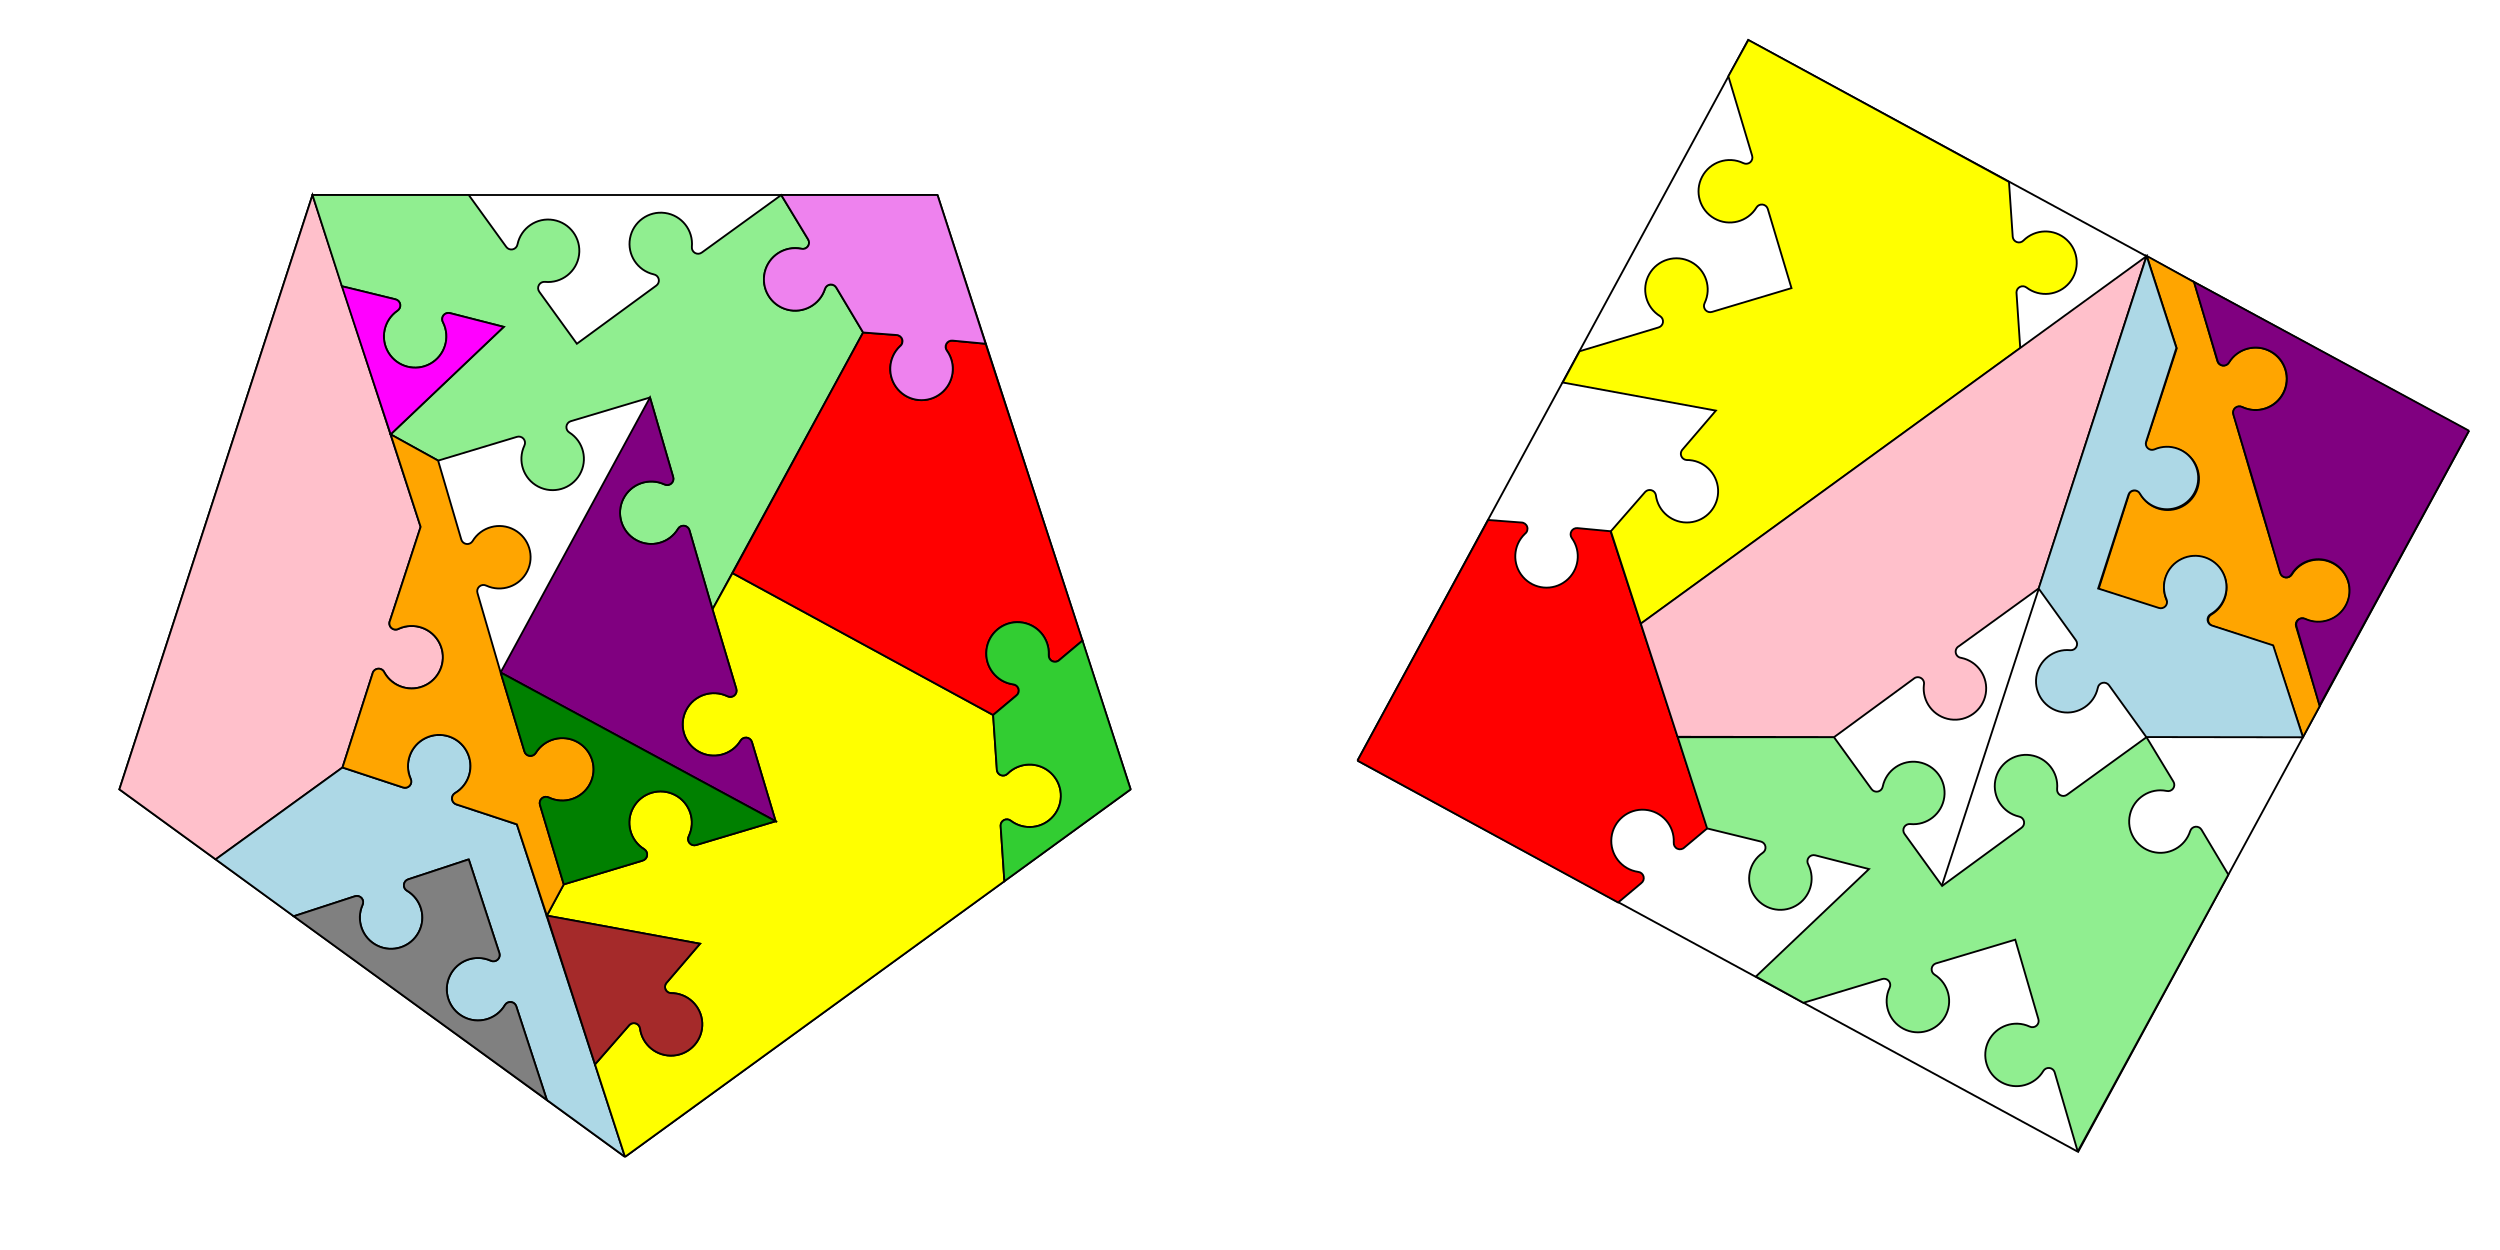
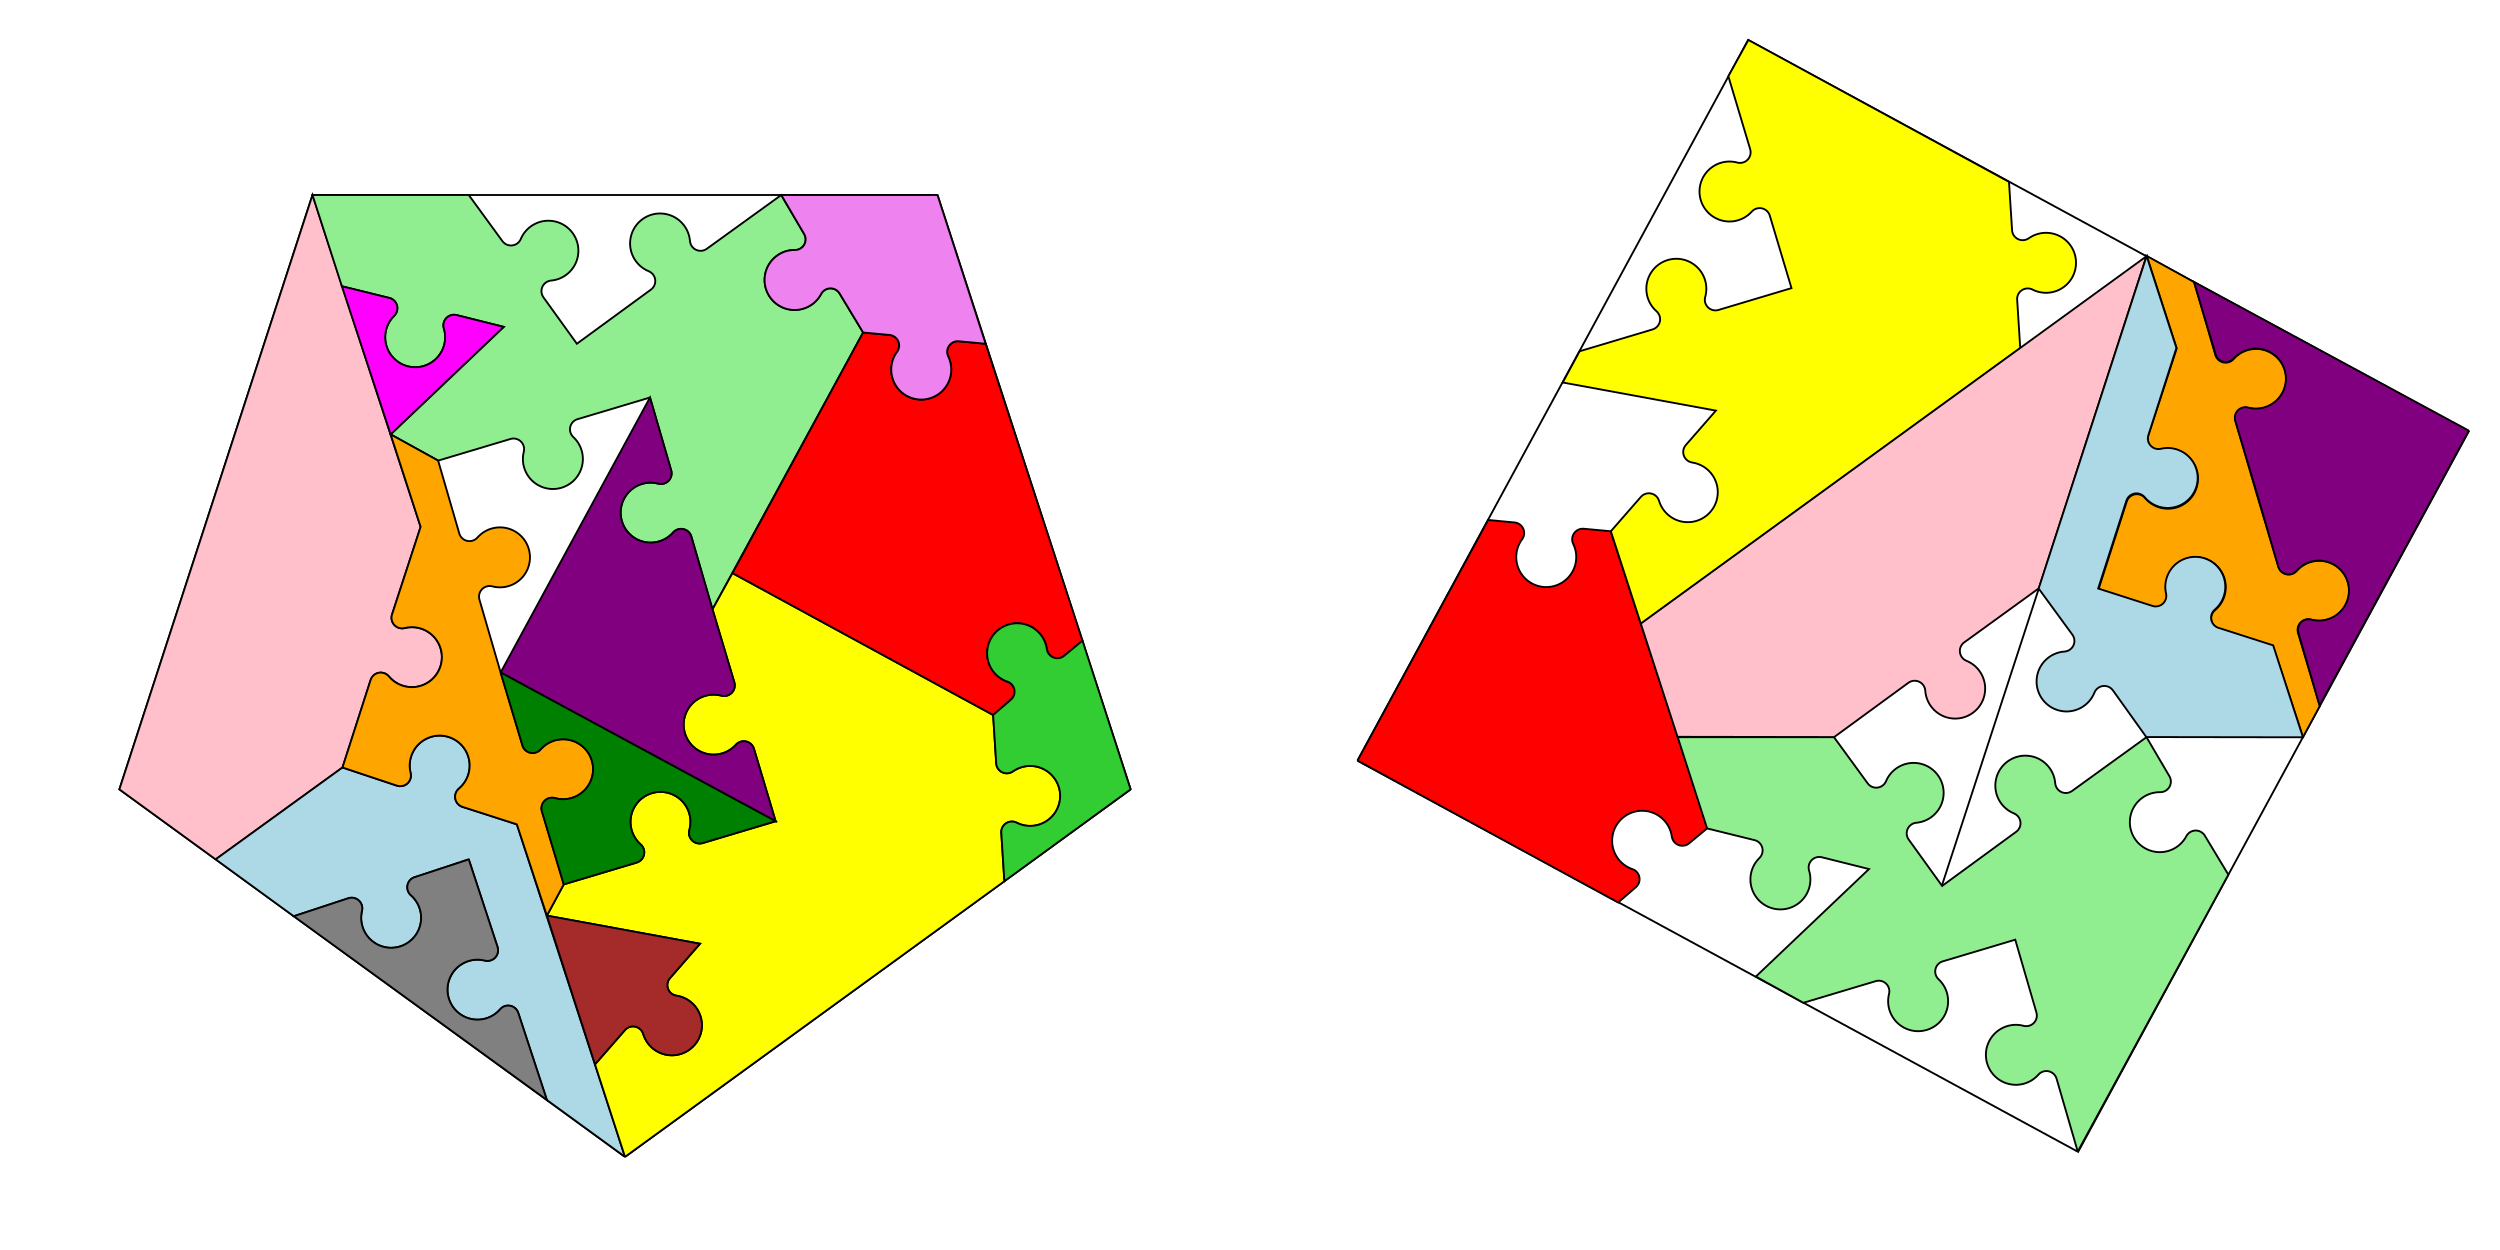
<svg xmlns="http://www.w3.org/2000/svg" version="1.1" width="800" height="400">
  <g transform="translate(400,200) scale(200)">
    <g transform="translate(0,0) scale(1)">
      <g transform="translate(0,0)">
        <g transform="translate(-1,0)">
          <g transform="rotate(0)">
            <g transform="scale(1,1)">
              <g transform="translate(0,0)">
                <g transform="rotate(0)">
                  <path d="M 0.0 0.851 L -0.809 0.263 L -0.5 -0.688 L 0.5 -0.688 L 0.809 0.263 L 0.0 0.851" fill="transparent" stroke="black" stroke-width="0.003" />
                </g>
              </g>
              <g transform="translate(0,0)">
                <g transform="rotate(0)">
-                   <path d="M -0.655 0.375 L -0.452 0.228 L -0.404 0.078 A 0.01 0.01 0 0 1 -0.385 0.076 A 0.05 0.05 0 1 0 -0.362 0.006 A 0.01 0.01 0 0 1 -0.376 -0.007 L -0.327 -0.157 L -0.5 -0.688 L -0.809 0.263 L -0.655 0.375" fill="pink" stroke="black" stroke-width="0.003" />
-                 </g>
-               </g>
-               <g transform="translate(0,0)">
-                 <g transform="rotate(0)">
-                   <path d="M 0.0 0.851 L -0.173 0.319 L -0.27 0.287 A 0.01 0.01 0 0 1 -0.272 0.269 A 0.05 0.05 0 1 0 -0.343 0.246 A 0.01 0.01 0 0 1 -0.355 0.26 L -0.452 0.228 L -0.655 0.375 L -0.53 0.466 L -0.432 0.434 A 0.01 0.01 0 0 1 -0.42 0.448 A 0.05 0.05 0 1 0 -0.349 0.425 A 0.01 0.01 0 0 1 -0.347 0.407 L -0.25 0.375 L -0.201 0.525 A 0.01 0.01 0 0 1 -0.215 0.537 A 0.05 0.05 0 1 0 -0.192 0.608 A 0.01 0.01 0 0 1 -0.174 0.61 L -0.125 0.76 L 0.0 0.851" fill="lightblue" stroke="black" stroke-width="0.003" />
-                 </g>
-               </g>
-               <g transform="translate(0,0)">
-                 <g transform="rotate(0)">
-                   <path d="M 0.14 -0.025 L 0.381 -0.468 L 0.338 -0.54 A 0.01 0.01 0 0 0 0.32 -0.538 A 0.05 0.05 0 1 1 0.282 -0.602 A 0.01 0.01 0 0 0 0.293 -0.617 L 0.25 -0.688 L 0.123 -0.596 A 0.01 0.01 0 0 1 0.107 -0.605 A 0.05 0.05 0 1 0 0.046 -0.561 A 0.01 0.01 0 0 1 0.05 -0.543 L -0.077 -0.45 L -0.137 -0.533 A 0.01 0.01 0 0 1 -0.128 -0.549 A 0.05 0.05 0 1 0 -0.172 -0.609 A 0.01 0.01 0 0 1 -0.19 -0.605 L -0.25 -0.688 L -0.5 -0.688 L -0.453 -0.542 L -0.367 -0.521 A 0.01 0.01 0 0 1 -0.364 -0.503 A 0.05 0.05 0 1 0 -0.291 -0.484 A 0.01 0.01 0 0 1 -0.28 -0.499 L -0.194 -0.477 L -0.375 -0.305 L -0.299 -0.263 L -0.173 -0.301 A 0.01 0.01 0 0 1 -0.161 -0.287 A 0.05 0.05 0 1 0 -0.089 -0.308 A 0.01 0.01 0 0 1 -0.087 -0.326 L 0.04 -0.364 L 0.077 -0.237 A 0.01 0.01 0 0 1 0.063 -0.225 A 0.05 0.05 0 1 0 0.085 -0.154 A 0.01 0.01 0 0 1 0.103 -0.152 L 0.14 -0.025" fill="lightgreen" stroke="black" stroke-width="0.003" />
-                 </g>
-               </g>
-               <g transform="translate(0,0)">
-                 <g transform="rotate(0)">
-                   <path d="M 0.0 0.851 L 0.607 0.41 L 0.601 0.321 A 0.01 0.01 0 0 1 0.617 0.313 A 0.05 0.05 0 1 0 0.612 0.238 A 0.01 0.01 0 0 1 0.595 0.232 L 0.589 0.144 L 0.172 -0.083 L 0.14 -0.025 L 0.178 0.102 A 0.01 0.01 0 0 1 0.164 0.114 A 0.05 0.05 0 1 0 0.185 0.185 A 0.01 0.01 0 0 1 0.203 0.187 L 0.241 0.314 L 0.114 0.352 A 0.01 0.01 0 0 1 0.102 0.338 A 0.05 0.05 0 1 0 0.031 0.359 A 0.01 0.01 0 0 1 0.028 0.377 L -0.098 0.415 L -0.125 0.465 L 0.12 0.51 L 0.066 0.573 A 0.01 0.01 0 0 0 0.073 0.589 A 0.05 0.05 0 1 1 0.024 0.645 A 0.01 0.01 0 0 0 0.007 0.64 L -0.048 0.703 L 0.0 0.851" fill="yellow" stroke="black" stroke-width="0.003" />
-                 </g>
-               </g>
-               <g transform="translate(0,0)">
-                 <g transform="rotate(0)">
-                   <path d="M -0.125 0.465 L -0.098 0.415 L -0.136 0.288 A 0.01 0.01 0 0 1 -0.122 0.276 A 0.05 0.05 0 1 0 -0.143 0.205 A 0.01 0.01 0 0 1 -0.161 0.202 L -0.199 0.076 L -0.236 -0.051 A 0.01 0.01 0 0 1 -0.222 -0.063 A 0.05 0.05 0 1 0 -0.244 -0.134 A 0.01 0.01 0 0 1 -0.262 -0.137 L -0.299 -0.263 L -0.375 -0.305 L -0.327 -0.157 L -0.376 -0.007 A 0.01 0.01 0 0 0 -0.362 0.006 A 0.05 0.05 0 1 1 -0.385 0.076 A 0.01 0.01 0 0 0 -0.404 0.078 L -0.452 0.228 L -0.355 0.26 A 0.01 0.01 0 0 0 -0.343 0.246 A 0.05 0.05 0 1 1 -0.272 0.269 A 0.01 0.01 0 0 0 -0.27 0.287 L -0.173 0.319 L -0.125 0.465" fill="orange" stroke="black" stroke-width="0.003" />
-                 </g>
-               </g>
-               <g transform="translate(0,0)">
-                 <g transform="rotate(0)">
-                   <path d="M 0.172 -0.083 L 0.589 0.144 L 0.626 0.113 A 0.01 0.01 0 0 0 0.621 0.095 A 0.05 0.05 0 1 1 0.678 0.048 A 0.01 0.01 0 0 0 0.695 0.056 L 0.732 0.025 L 0.577 -0.45 L 0.524 -0.455 A 0.01 0.01 0 0 0 0.515 -0.439 A 0.05 0.05 0 1 1 0.44 -0.446 A 0.01 0.01 0 0 0 0.434 -0.464 L 0.381 -0.468 L 0.172 -0.083" fill="red" stroke="black" stroke-width="0.003" />
-                 </g>
-               </g>
-               <g transform="translate(0,0)">
-                 <g transform="rotate(0)">
-                   <path d="M -0.199 0.076 L 0.241 0.314 L 0.203 0.187 A 0.01 0.01 0 0 0 0.185 0.185 A 0.05 0.05 0 1 1 0.164 0.114 A 0.01 0.01 0 0 0 0.178 0.102 L 0.14 -0.025 L 0.103 -0.152 A 0.01 0.01 0 0 0 0.085 -0.154 A 0.05 0.05 0 1 1 0.063 -0.225 A 0.01 0.01 0 0 0 0.077 -0.237 L 0.04 -0.364 L -0.199 0.076" fill="purple" stroke="black" stroke-width="0.003" />
-                 </g>
-               </g>
-               <g transform="translate(0,0)">
-                 <g transform="rotate(0)">
-                   <path d="M -0.25 0.375 L -0.201 0.525 A 0.01 0.01 0 0 1 -0.215 0.537 A 0.05 0.05 0 1 0 -0.192 0.608 A 0.01 0.01 0 0 1 -0.174 0.61 L -0.125 0.76 L -0.53 0.466 L -0.432 0.434 A 0.01 0.01 0 0 1 -0.42 0.448 A 0.05 0.05 0 1 0 -0.349 0.425 A 0.01 0.01 0 0 1 -0.347 0.407 L -0.25 0.375" fill="gray" stroke="black" stroke-width="0.003" />
-                 </g>
-               </g>
-               <g transform="translate(0,0)">
-                 <g transform="rotate(0)">
-                   <path d="M -0.125 0.465 L 0.12 0.51 L 0.066 0.573 A 0.01 0.01 0 0 0 0.073 0.589 A 0.05 0.05 0 1 1 0.024 0.645 A 0.01 0.01 0 0 0 0.007 0.64 L -0.048 0.703 L -0.125 0.465" fill="brown" stroke="black" stroke-width="0.003" />
-                 </g>
-               </g>
-               <g transform="translate(0,0)">
-                 <g transform="rotate(0)">
-                   <path d="M -0.199 0.076 L 0.241 0.314 L 0.114 0.352 A 0.01 0.01 0 0 1 0.102 0.338 A 0.05 0.05 0 1 0 0.031 0.359 A 0.01 0.01 0 0 1 0.028 0.377 L -0.098 0.415 L -0.136 0.288 A 0.01 0.01 0 0 1 -0.122 0.276 A 0.05 0.05 0 1 0 -0.143 0.205 A 0.01 0.01 0 0 1 -0.161 0.202 L -0.199 0.076" fill="green" stroke="black" stroke-width="0.003" />
-                 </g>
-               </g>
-               <g transform="translate(0,0)">
-                 <g transform="rotate(0)">
-                   <path d="M -0.375 -0.305 L -0.453 -0.542 L -0.367 -0.521 A 0.01 0.01 0 0 1 -0.364 -0.503 A 0.05 0.05 0 1 0 -0.291 -0.484 A 0.01 0.01 0 0 1 -0.28 -0.499 L -0.194 -0.477 L -0.375 -0.305" fill="fuchsia" stroke="black" stroke-width="0.003" />
-                 </g>
-               </g>
-               <g transform="translate(0,0)">
-                 <g transform="rotate(0)">
-                   <path d="M 0.809 0.263 L 0.607 0.41 L 0.601 0.321 A 0.01 0.01 0 0 1 0.617 0.313 A 0.05 0.05 0 1 0 0.612 0.238 A 0.01 0.01 0 0 1 0.595 0.232 L 0.589 0.144 L 0.626 0.113 A 0.01 0.01 0 0 0 0.621 0.095 A 0.05 0.05 0 1 1 0.678 0.048 A 0.01 0.01 0 0 0 0.695 0.056 L 0.732 0.025 L 0.809 0.263" fill="limegreen" stroke="black" stroke-width="0.003" />
-                 </g>
-               </g>
-               <g transform="translate(0,0)">
-                 <g transform="rotate(0)">
-                   <path d="M 0.5 -0.688 L 0.577 -0.45 L 0.524 -0.455 A 0.01 0.01 0 0 0 0.515 -0.439 A 0.05 0.05 0 1 1 0.44 -0.446 A 0.01 0.01 0 0 0 0.434 -0.464 L 0.381 -0.468 L 0.338 -0.54 A 0.01 0.01 0 0 0 0.32 -0.538 A 0.05 0.05 0 1 1 0.282 -0.602 A 0.01 0.01 0 0 0 0.293 -0.617 L 0.25 -0.688 L 0.5 -0.688" fill="violet" stroke="black" stroke-width="0.003" />
+                   <path d="M -0.655 0.375 L -0.452 0.228 L -0.407 0.088 A 0.017 0.017 0 0 1 -0.378 0.082 A 0.048 0.048 0 1 0 -0.353 0.005 A 0.017 0.017 0 0 1 -0.373 -0.016 L -0.327 -0.157 L -0.5 -0.688 L -0.809 0.263 L -0.655 0.375" fill="pink" stroke="black" stroke-width="0.003" />
+                 </g>
+               </g>
+               <g transform="translate(0,0)">
+                 <g transform="rotate(0)">
+                   <path d="M 0.0 0.851 L -0.173 0.319 L -0.26 0.291 A 0.017 0.017 0 0 1 -0.266 0.262 A 0.048 0.048 0 1 0 -0.343 0.237 A 0.017 0.017 0 0 1 -0.365 0.257 L -0.452 0.228 L -0.655 0.375 L -0.53 0.466 L -0.442 0.437 A 0.017 0.017 0 0 1 -0.421 0.458 A 0.048 0.048 0 1 0 -0.343 0.432 A 0.017 0.017 0 0 1 -0.338 0.404 L -0.25 0.375 L -0.204 0.515 A 0.017 0.017 0 0 1 -0.224 0.537 A 0.048 0.048 0 1 0 -0.199 0.614 A 0.017 0.017 0 0 1 -0.171 0.62 L -0.125 0.76 L 0.0 0.851" fill="lightblue" stroke="black" stroke-width="0.003" />
+                 </g>
+               </g>
+               <g transform="translate(0,0)">
+                 <g transform="rotate(0)">
+                   <path d="M 0.14 -0.025 L 0.381 -0.468 L 0.343 -0.531 A 0.017 0.017 0 0 0 0.314 -0.53 A 0.048 0.048 0 1 1 0.273 -0.6 A 0.017 0.017 0 0 0 0.287 -0.625 L 0.25 -0.688 L 0.131 -0.602 A 0.017 0.017 0 0 1 0.104 -0.614 A 0.048 0.048 0 1 0 0.038 -0.566 A 0.017 0.017 0 0 1 0.042 -0.537 L -0.077 -0.45 L -0.131 -0.525 A 0.017 0.017 0 0 1 -0.119 -0.551 A 0.048 0.048 0 1 0 -0.167 -0.617 A 0.017 0.017 0 0 1 -0.196 -0.614 L -0.25 -0.688 L -0.5 -0.688 L -0.453 -0.542 L -0.376 -0.523 A 0.017 0.017 0 0 1 -0.369 -0.495 A 0.048 0.048 0 1 0 -0.29 -0.475 A 0.017 0.017 0 0 1 -0.27 -0.496 L -0.194 -0.477 L -0.375 -0.305 L -0.299 -0.263 L -0.182 -0.298 A 0.017 0.017 0 0 1 -0.162 -0.277 A 0.048 0.048 0 1 0 -0.083 -0.301 A 0.017 0.017 0 0 1 -0.077 -0.329 L 0.04 -0.364 L 0.074 -0.247 A 0.017 0.017 0 0 1 0.054 -0.226 A 0.048 0.048 0 1 0 0.077 -0.148 A 0.017 0.017 0 0 1 0.106 -0.142 L 0.14 -0.025" fill="lightgreen" stroke="black" stroke-width="0.003" />
+                 </g>
+               </g>
+               <g transform="translate(0,0)">
+                 <g transform="rotate(0)">
+                   <path d="M 0.0 0.851 L 0.607 0.41 L 0.602 0.331 A 0.017 0.017 0 0 1 0.626 0.316 A 0.048 0.048 0 1 0 0.621 0.234 A 0.017 0.017 0 0 1 0.594 0.222 L 0.589 0.144 L 0.172 -0.083 L 0.14 -0.025 L 0.175 0.092 A 0.017 0.017 0 0 1 0.154 0.113 A 0.048 0.048 0 1 0 0.178 0.191 A 0.017 0.017 0 0 1 0.206 0.197 L 0.241 0.314 L 0.124 0.349 A 0.017 0.017 0 0 1 0.103 0.328 A 0.048 0.048 0 1 0 0.025 0.351 A 0.017 0.017 0 0 1 0.019 0.38 L -0.098 0.415 L -0.125 0.465 L 0.12 0.51 L 0.072 0.565 A 0.017 0.017 0 0 0 0.082 0.593 A 0.048 0.048 0 1 1 0.029 0.654 A 0.017 0.017 0 0 0 6.872641512380845e-05 0.648 L -0.048 0.703 L 0.0 0.851" fill="yellow" stroke="black" stroke-width="0.003" />
+                 </g>
+               </g>
+               <g transform="translate(0,0)">
+                 <g transform="rotate(0)">
+                   <path d="M -0.125 0.465 L -0.098 0.415 L -0.133 0.298 A 0.017 0.017 0 0 1 -0.112 0.277 A 0.048 0.048 0 1 0 -0.135 0.199 A 0.017 0.017 0 0 1 -0.164 0.193 L -0.199 0.076 L -0.233 -0.041 A 0.017 0.017 0 0 1 -0.213 -0.062 A 0.048 0.048 0 1 0 -0.236 -0.14 A 0.017 0.017 0 0 1 -0.265 -0.146 L -0.299 -0.263 L -0.375 -0.305 L -0.327 -0.157 L -0.373 -0.016 A 0.017 0.017 0 0 0 -0.353 0.005 A 0.048 0.048 0 1 1 -0.378 0.082 A 0.017 0.017 0 0 0 -0.407 0.088 L -0.452 0.228 L -0.365 0.257 A 0.017 0.017 0 0 0 -0.343 0.237 A 0.048 0.048 0 1 1 -0.266 0.262 A 0.017 0.017 0 0 0 -0.26 0.291 L -0.173 0.319 L -0.125 0.465" fill="orange" stroke="black" stroke-width="0.003" />
+                 </g>
+               </g>
+               <g transform="translate(0,0)">
+                 <g transform="rotate(0)">
+                   <path d="M 0.172 -0.083 L 0.589 0.144 L 0.618 0.119 A 0.017 0.017 0 0 0 0.613 0.091 A 0.048 0.048 0 1 1 0.675 0.039 A 0.017 0.017 0 0 0 0.703 0.049 L 0.732 0.025 L 0.577 -0.45 L 0.534 -0.454 A 0.017 0.017 0 0 0 0.517 -0.43 A 0.048 0.048 0 1 1 0.436 -0.438 A 0.017 0.017 0 0 0 0.424 -0.464 L 0.381 -0.468 L 0.172 -0.083" fill="red" stroke="black" stroke-width="0.003" />
+                 </g>
+               </g>
+               <g transform="translate(0,0)">
+                 <g transform="rotate(0)">
+                   <path d="M -0.199 0.076 L 0.241 0.314 L 0.206 0.197 A 0.017 0.017 0 0 0 0.178 0.191 A 0.048 0.048 0 1 1 0.154 0.113 A 0.017 0.017 0 0 0 0.175 0.092 L 0.14 -0.025 L 0.106 -0.142 A 0.017 0.017 0 0 0 0.077 -0.148 A 0.048 0.048 0 1 1 0.054 -0.226 A 0.017 0.017 0 0 0 0.074 -0.247 L 0.04 -0.364 L -0.199 0.076" fill="purple" stroke="black" stroke-width="0.003" />
+                 </g>
+               </g>
+               <g transform="translate(0,0)">
+                 <g transform="rotate(0)">
+                   <path d="M -0.25 0.375 L -0.204 0.515 A 0.017 0.017 0 0 1 -0.224 0.537 A 0.048 0.048 0 1 0 -0.199 0.614 A 0.017 0.017 0 0 1 -0.171 0.62 L -0.125 0.76 L -0.53 0.466 L -0.442 0.437 A 0.017 0.017 0 0 1 -0.421 0.458 A 0.048 0.048 0 1 0 -0.343 0.432 A 0.017 0.017 0 0 1 -0.338 0.404 L -0.25 0.375" fill="gray" stroke="black" stroke-width="0.003" />
+                 </g>
+               </g>
+               <g transform="translate(0,0)">
+                 <g transform="rotate(0)">
+                   <path d="M -0.125 0.465 L 0.12 0.51 L 0.072 0.565 A 0.017 0.017 0 0 0 0.082 0.593 A 0.048 0.048 0 1 1 0.029 0.654 A 0.017 0.017 0 0 0 6.872641512380845e-05 0.648 L -0.048 0.703 L -0.125 0.465" fill="brown" stroke="black" stroke-width="0.003" />
+                 </g>
+               </g>
+               <g transform="translate(0,0)">
+                 <g transform="rotate(0)">
+                   <path d="M -0.199 0.076 L 0.241 0.314 L 0.124 0.349 A 0.017 0.017 0 0 1 0.103 0.328 A 0.048 0.048 0 1 0 0.025 0.351 A 0.017 0.017 0 0 1 0.019 0.38 L -0.098 0.415 L -0.133 0.298 A 0.017 0.017 0 0 1 -0.112 0.277 A 0.048 0.048 0 1 0 -0.135 0.199 A 0.017 0.017 0 0 1 -0.164 0.193 L -0.199 0.076" fill="green" stroke="black" stroke-width="0.003" />
+                 </g>
+               </g>
+               <g transform="translate(0,0)">
+                 <g transform="rotate(0)">
+                   <path d="M -0.375 -0.305 L -0.453 -0.542 L -0.376 -0.523 A 0.017 0.017 0 0 1 -0.369 -0.495 A 0.048 0.048 0 1 0 -0.29 -0.475 A 0.017 0.017 0 0 1 -0.27 -0.496 L -0.194 -0.477 L -0.375 -0.305" fill="fuchsia" stroke="black" stroke-width="0.003" />
+                 </g>
+               </g>
+               <g transform="translate(0,0)">
+                 <g transform="rotate(0)">
+                   <path d="M 0.809 0.263 L 0.607 0.41 L 0.602 0.331 A 0.017 0.017 0 0 1 0.626 0.316 A 0.048 0.048 0 1 0 0.621 0.234 A 0.017 0.017 0 0 1 0.594 0.222 L 0.589 0.144 L 0.618 0.119 A 0.017 0.017 0 0 0 0.613 0.091 A 0.048 0.048 0 1 1 0.675 0.039 A 0.017 0.017 0 0 0 0.703 0.049 L 0.732 0.025 L 0.809 0.263" fill="limegreen" stroke="black" stroke-width="0.003" />
+                 </g>
+               </g>
+               <g transform="translate(0,0)">
+                 <g transform="rotate(0)">
+                   <path d="M 0.5 -0.688 L 0.577 -0.45 L 0.534 -0.454 A 0.017 0.017 0 0 0 0.517 -0.43 A 0.048 0.048 0 1 1 0.436 -0.438 A 0.017 0.017 0 0 0 0.424 -0.464 L 0.381 -0.468 L 0.343 -0.531 A 0.017 0.017 0 0 0 0.314 -0.53 A 0.048 0.048 0 1 1 0.273 -0.6 A 0.017 0.017 0 0 0 0.287 -0.625 L 0.25 -0.688 L 0.5 -0.688" fill="violet" stroke="black" stroke-width="0.003" />
                </g>
              </g>
            </g>
          </g>
        </g>
        <g transform="translate(0.0,0.3)">
          <g transform="rotate(0)">
            <g transform="scale(1,1)">
              <g transform="translate(0,0)">
                <g transform="rotate(0)">
                  <path d="M 0.172 -0.083 L 0.797 -1.236 L 1.95 -0.61 L 1.325 0.543 L 0.172 -0.083" fill="transparent" stroke="black" stroke-width="0.003" />
                </g>
              </g>
              <g transform="translate(0,0)">
                <g transform="rotate(0)">
                  <path d="M 1.107 0.117 L 1.262 -0.358" fill="transparent" stroke="black" stroke-width="0.003" />
                </g>
              </g>
              <g transform="translate(0,0)">
                <g transform="rotate(0)">
-                   <path d="M 0.172 -0.083 L 0.589 0.144 L 0.626 0.113 A 0.01 0.01 0 0 0 0.621 0.095 A 0.05 0.05 0 1 1 0.678 0.048 A 0.01 0.01 0 0 0 0.695 0.056 L 0.732 0.025 L 0.577 -0.45 L 0.524 -0.455 A 0.01 0.01 0 0 0 0.515 -0.439 A 0.05 0.05 0 1 1 0.44 -0.446 A 0.01 0.01 0 0 0 0.434 -0.464 L 0.381 -0.468 L 0.172 -0.083" fill="red" stroke="black" stroke-width="0.003" />
+                   <path d="M 0.172 -0.083 L 0.589 0.144 L 0.618 0.119 A 0.017 0.017 0 0 0 0.613 0.091 A 0.048 0.048 0 1 1 0.675 0.039 A 0.017 0.017 0 0 0 0.703 0.049 L 0.732 0.025 L 0.577 -0.45 L 0.534 -0.454 A 0.017 0.017 0 0 0 0.517 -0.43 A 0.048 0.048 0 1 1 0.436 -0.438 A 0.017 0.017 0 0 0 0.424 -0.464 L 0.381 -0.468 L 0.172 -0.083" fill="red" stroke="black" stroke-width="0.003" />
                </g>
              </g>
              <g transform="translate(0.6253704,-1.152991)">
                <g transform="rotate(0)">
                  <g transform="scale(1,1)">
                    <g transform="translate(0,0)">
                      <g transform="rotate(0)">
-                         <path d="M 0.0 0.851 L 0.607 0.41 L 0.601 0.321 A 0.01 0.01 0 0 1 0.617 0.313 A 0.05 0.05 0 1 0 0.612 0.238 A 0.01 0.01 0 0 1 0.595 0.232 L 0.589 0.144 L 0.172 -0.083 L 0.14 -0.025 L 0.178 0.102 A 0.01 0.01 0 0 1 0.164 0.114 A 0.05 0.05 0 1 0 0.185 0.185 A 0.01 0.01 0 0 1 0.203 0.187 L 0.241 0.314 L 0.114 0.352 A 0.01 0.01 0 0 1 0.102 0.338 A 0.05 0.05 0 1 0 0.031 0.359 A 0.01 0.01 0 0 1 0.028 0.377 L -0.098 0.415 L -0.125 0.465 L 0.12 0.51 L 0.066 0.573 A 0.01 0.01 0 0 0 0.073 0.589 A 0.05 0.05 0 1 1 0.024 0.645 A 0.01 0.01 0 0 0 0.007 0.64 L -0.048 0.703 L 0.0 0.851" fill="yellow" stroke="black" stroke-width="0.003" />
+                         <path d="M 0.0 0.851 L 0.607 0.41 L 0.602 0.331 A 0.017 0.017 0 0 1 0.626 0.316 A 0.048 0.048 0 1 0 0.621 0.234 A 0.017 0.017 0 0 1 0.594 0.222 L 0.589 0.144 L 0.172 -0.083 L 0.14 -0.025 L 0.175 0.092 A 0.017 0.017 0 0 1 0.154 0.113 A 0.048 0.048 0 1 0 0.178 0.191 A 0.017 0.017 0 0 1 0.206 0.197 L 0.241 0.314 L 0.124 0.349 A 0.017 0.017 0 0 1 0.103 0.328 A 0.048 0.048 0 1 0 0.025 0.351 A 0.017 0.017 0 0 1 0.019 0.38 L -0.098 0.415 L -0.125 0.465 L 0.12 0.51 L 0.072 0.565 A 0.017 0.017 0 0 0 0.082 0.593 A 0.048 0.048 0 1 1 0.029 0.654 A 0.017 0.017 0 0 0 6.872641512380845e-05 0.648 L -0.048 0.703 L 0.0 0.851" fill="yellow" stroke="black" stroke-width="0.003" />
                      </g>
                    </g>
                  </g>
                </g>
              </g>
              <g transform="translate(1.184387,0.5674859)">
                <g transform="rotate(0)">
                  <g transform="scale(1,1)">
                    <g transform="translate(0,0)">
                      <g transform="rotate(0)">
-                         <path d="M 0.14 -0.025 L 0.381 -0.468 L 0.338 -0.54 A 0.01 0.01 0 0 0 0.32 -0.538 A 0.05 0.05 0 1 1 0.282 -0.602 A 0.01 0.01 0 0 0 0.293 -0.617 L 0.25 -0.688 L 0.123 -0.596 A 0.01 0.01 0 0 1 0.107 -0.605 A 0.05 0.05 0 1 0 0.046 -0.561 A 0.01 0.01 0 0 1 0.05 -0.543 L -0.077 -0.45 L -0.137 -0.533 A 0.01 0.01 0 0 1 -0.128 -0.549 A 0.05 0.05 0 1 0 -0.172 -0.609 A 0.01 0.01 0 0 1 -0.19 -0.605 L -0.25 -0.688 L -0.5 -0.688 L -0.453 -0.542 L -0.367 -0.521 A 0.01 0.01 0 0 1 -0.364 -0.503 A 0.05 0.05 0 1 0 -0.291 -0.484 A 0.01 0.01 0 0 1 -0.28 -0.499 L -0.194 -0.477 L -0.375 -0.305 L -0.299 -0.263 L -0.173 -0.301 A 0.01 0.01 0 0 1 -0.161 -0.287 A 0.05 0.05 0 1 0 -0.089 -0.308 A 0.01 0.01 0 0 1 -0.087 -0.326 L 0.04 -0.364 L 0.077 -0.237 A 0.01 0.01 0 0 1 0.063 -0.225 A 0.05 0.05 0 1 0 0.085 -0.154 A 0.01 0.01 0 0 1 0.103 -0.152 L 0.14 -0.025" fill="lightgreen" stroke="black" stroke-width="0.003" />
+                         <path d="M 0.14 -0.025 L 0.381 -0.468 L 0.343 -0.531 A 0.017 0.017 0 0 0 0.314 -0.53 A 0.048 0.048 0 1 1 0.273 -0.6 A 0.017 0.017 0 0 0 0.287 -0.625 L 0.25 -0.688 L 0.131 -0.602 A 0.017 0.017 0 0 1 0.104 -0.614 A 0.048 0.048 0 1 0 0.038 -0.566 A 0.017 0.017 0 0 1 0.042 -0.537 L -0.077 -0.45 L -0.131 -0.525 A 0.017 0.017 0 0 1 -0.119 -0.551 A 0.048 0.048 0 1 0 -0.167 -0.617 A 0.017 0.017 0 0 1 -0.196 -0.614 L -0.25 -0.688 L -0.5 -0.688 L -0.453 -0.542 L -0.376 -0.523 A 0.017 0.017 0 0 1 -0.369 -0.495 A 0.048 0.048 0 1 0 -0.29 -0.475 A 0.017 0.017 0 0 1 -0.27 -0.496 L -0.194 -0.477 L -0.375 -0.305 L -0.299 -0.263 L -0.182 -0.298 A 0.017 0.017 0 0 1 -0.162 -0.277 A 0.048 0.048 0 1 0 -0.083 -0.301 A 0.017 0.017 0 0 1 -0.077 -0.329 L 0.04 -0.364 L 0.074 -0.247 A 0.017 0.017 0 0 1 0.054 -0.226 A 0.048 0.048 0 1 0 0.077 -0.148 A 0.017 0.017 0 0 1 0.106 -0.142 L 0.14 -0.025" fill="lightgreen" stroke="black" stroke-width="0.003" />
                      </g>
                    </g>
                  </g>
                </g>
              </g>
              <g transform="translate(1.809758,-0.5855055)">
                <g transform="rotate(0)">
                  <g transform="scale(1,1)">
                    <g transform="translate(0,0)">
                      <g transform="rotate(0)">
-                         <path d="M -0.125 0.465 L -0.098 0.415 L -0.136 0.288 A 0.01 0.01 0 0 1 -0.122 0.276 A 0.05 0.05 0 1 0 -0.143 0.205 A 0.01 0.01 0 0 1 -0.161 0.202 L -0.199 0.076 L -0.236 -0.051 A 0.01 0.01 0 0 1 -0.222 -0.063 A 0.05 0.05 0 1 0 -0.244 -0.134 A 0.01 0.01 0 0 1 -0.262 -0.137 L -0.299 -0.263 L -0.375 -0.305 L -0.327 -0.157 L -0.376 -0.007 A 0.01 0.01 0 0 0 -0.362 0.006 A 0.05 0.05 0 1 1 -0.385 0.076 A 0.01 0.01 0 0 0 -0.404 0.078 L -0.452 0.228 L -0.355 0.26 A 0.01 0.01 0 0 0 -0.343 0.246 A 0.05 0.05 0 1 1 -0.272 0.269 A 0.01 0.01 0 0 0 -0.27 0.287 L -0.173 0.319 L -0.125 0.465" fill="orange" stroke="black" stroke-width="0.003" />
+                         <path d="M -0.125 0.465 L -0.098 0.415 L -0.133 0.298 A 0.017 0.017 0 0 1 -0.112 0.277 A 0.048 0.048 0 1 0 -0.135 0.199 A 0.017 0.017 0 0 1 -0.164 0.193 L -0.199 0.076 L -0.233 -0.041 A 0.017 0.017 0 0 1 -0.213 -0.062 A 0.048 0.048 0 1 0 -0.236 -0.14 A 0.017 0.017 0 0 1 -0.265 -0.146 L -0.299 -0.263 L -0.375 -0.305 L -0.327 -0.157 L -0.373 -0.016 A 0.017 0.017 0 0 0 -0.353 0.005 A 0.048 0.048 0 1 1 -0.378 0.082 A 0.017 0.017 0 0 0 -0.407 0.088 L -0.452 0.228 L -0.365 0.257 A 0.017 0.017 0 0 0 -0.343 0.237 A 0.048 0.048 0 1 1 -0.266 0.262 A 0.017 0.017 0 0 0 -0.26 0.291 L -0.173 0.319 L -0.125 0.465" fill="orange" stroke="black" stroke-width="0.003" />
                      </g>
                    </g>
                    <g transform="translate(-0.02921191,0.02533518)">
                      <g transform="rotate(0)">
                        <g transform="scale(1,1)">
                          <g transform="translate(0,0)">
                            <g transform="rotate(180)">
                              <g transform="scale(1,1)">
                                <g transform="translate(0.02921191,-0.02533518)">
                                  <g transform="rotate(0)">
                                    <g transform="scale(1,1)">
                                      <g transform="translate(0,0)">
                                        <g transform="rotate(0)">
-                                           <path d="M -0.199 0.076 L 0.241 0.314 L 0.203 0.187 A 0.01 0.01 0 0 0 0.185 0.185 A 0.05 0.05 0 1 1 0.164 0.114 A 0.01 0.01 0 0 0 0.178 0.102 L 0.14 -0.025 L 0.103 -0.152 A 0.01 0.01 0 0 0 0.085 -0.154 A 0.05 0.05 0 1 1 0.063 -0.225 A 0.01 0.01 0 0 0 0.077 -0.237 L 0.04 -0.364 L -0.199 0.076" fill="purple" stroke="black" stroke-width="0.003" />
+                                           <path d="M -0.199 0.076 L 0.241 0.314 L 0.206 0.197 A 0.017 0.017 0 0 0 0.178 0.191 A 0.048 0.048 0 1 1 0.154 0.113 A 0.017 0.017 0 0 0 0.175 0.092 L 0.14 -0.025 L 0.106 -0.142 A 0.017 0.017 0 0 0 0.077 -0.148 A 0.048 0.048 0 1 1 0.054 -0.226 A 0.017 0.017 0 0 0 0.074 -0.247 L 0.04 -0.364 L -0.199 0.076" fill="purple" stroke="black" stroke-width="0.003" />
                                        </g>
                                      </g>
                                    </g>
                                  </g>
                                </g>
                              </g>
                            </g>
                          </g>
                        </g>
                      </g>
                    </g>
                  </g>
                </g>
              </g>
              <g transform="translate(1.184387,-0.120705)">
                <g transform="rotate(0)">
                  <g transform="scale(1,1)">
                    <g transform="translate(0,0)">
                      <g transform="rotate(36)">
                        <g transform="scale(1,1)">
                          <g transform="translate(0.25,-0.08122992)">
                            <g transform="rotate(0)">
                              <g transform="scale(1,1)">
                                <g transform="translate(0,0)">
                                  <g transform="rotate(0)">
-                                     <path d="M -0.655 0.375 L -0.452 0.228 L -0.404 0.078 A 0.01 0.01 0 0 1 -0.385 0.076 A 0.05 0.05 0 1 0 -0.362 0.006 A 0.01 0.01 0 0 1 -0.376 -0.007 L -0.327 -0.157 L -0.5 -0.688 L -0.809 0.263 L -0.655 0.375" fill="pink" stroke="black" stroke-width="0.003" />
+                                     <path d="M -0.655 0.375 L -0.452 0.228 L -0.407 0.088 A 0.017 0.017 0 0 1 -0.378 0.082 A 0.048 0.048 0 1 0 -0.353 0.005 A 0.017 0.017 0 0 1 -0.373 -0.016 L -0.327 -0.157 L -0.5 -0.688 L -0.809 0.263 L -0.655 0.375" fill="pink" stroke="black" stroke-width="0.003" />
                                  </g>
                                </g>
                                <g transform="translate(-0.25,0.08122992)">
                                  <g transform="rotate(0)">
                                    <g transform="scale(1,1)">
                                      <g transform="translate(0,0)">
                                        <g transform="rotate(180)">
                                          <g transform="scale(1,1)">
                                            <g transform="translate(0.25,-0.08122992)">
                                              <g transform="rotate(0)">
                                                <g transform="scale(1,1)">
                                                  <g transform="translate(0,0)">
                                                    <g transform="rotate(0)">
-                                                       <path d="M 0.0 0.851 L -0.173 0.319 L -0.27 0.287 A 0.01 0.01 0 0 1 -0.272 0.269 A 0.05 0.05 0 1 0 -0.343 0.246 A 0.01 0.01 0 0 1 -0.355 0.26 L -0.452 0.228 L -0.655 0.375 L -0.53 0.466 L -0.432 0.434 A 0.01 0.01 0 0 1 -0.42 0.448 A 0.05 0.05 0 1 0 -0.349 0.425 A 0.01 0.01 0 0 1 -0.347 0.407 L -0.25 0.375 L -0.201 0.525 A 0.01 0.01 0 0 1 -0.215 0.537 A 0.05 0.05 0 1 0 -0.192 0.608 A 0.01 0.01 0 0 1 -0.174 0.61 L -0.125 0.76 L 0.0 0.851" fill="lightblue" stroke="black" stroke-width="0.003" />
+                                                       <path d="M 0.0 0.851 L -0.173 0.319 L -0.26 0.291 A 0.017 0.017 0 0 1 -0.266 0.262 A 0.048 0.048 0 1 0 -0.343 0.237 A 0.017 0.017 0 0 1 -0.365 0.257 L -0.452 0.228 L -0.655 0.375 L -0.53 0.466 L -0.442 0.437 A 0.017 0.017 0 0 1 -0.421 0.458 A 0.048 0.048 0 1 0 -0.343 0.432 A 0.017 0.017 0 0 1 -0.338 0.404 L -0.25 0.375 L -0.204 0.515 A 0.017 0.017 0 0 1 -0.224 0.537 A 0.048 0.048 0 1 0 -0.199 0.614 A 0.017 0.017 0 0 1 -0.171 0.62 L -0.125 0.76 L 0.0 0.851" fill="lightblue" stroke="black" stroke-width="0.003" />
                                                    </g>
                                                  </g>
                                                </g>
                                              </g>
                                            </g>
                                          </g>
                                        </g>
                                      </g>
                                    </g>
                                  </g>
                                </g>
                              </g>
                            </g>
                          </g>
                        </g>
                      </g>
                    </g>
                  </g>
                </g>
              </g>
            </g>
          </g>
        </g>
        <g transform="translate(-1,0)">
          <g transform="rotate(0)">
            <g transform="scale(1,1)">
</g>
          </g>
        </g>
        <g transform="translate(0.0,0.3)">
          <g transform="rotate(0)">
            <g transform="scale(1,1)">
              <g transform="translate(0.6253704,-1.152991)">
                <g transform="rotate(0)">
                  <g transform="scale(1,1)">
</g>
                </g>
              </g>
              <g transform="translate(1.184387,0.5674859)">
                <g transform="rotate(0)">
                  <g transform="scale(1,1)">
</g>
                </g>
              </g>
              <g transform="translate(1.809758,-0.5855055)">
                <g transform="rotate(0)">
                  <g transform="scale(1,1)">
                    <g transform="translate(-0.02921191,0.02533518)">
                      <g transform="rotate(0)">
                        <g transform="scale(1,1)">
                          <g transform="translate(0,0)">
                            <g transform="rotate(180)">
                              <g transform="scale(1,1)">
                                <g transform="translate(0.02921191,-0.02533518)">
                                  <g transform="rotate(0)">
                                    <g transform="scale(1,1)">
</g>
                                  </g>
                                </g>
                              </g>
                            </g>
                          </g>
                        </g>
                      </g>
                    </g>
                  </g>
                </g>
              </g>
              <g transform="translate(1.184387,-0.120705)">
                <g transform="rotate(0)">
                  <g transform="scale(1,1)">
                    <g transform="translate(0,0)">
                      <g transform="rotate(36)">
                        <g transform="scale(1,1)">
                          <g transform="translate(0.25,-0.08122992)">
                            <g transform="rotate(0)">
                              <g transform="scale(1,1)">
                                <g transform="translate(-0.25,0.08122992)">
                                  <g transform="rotate(0)">
                                    <g transform="scale(1,1)">
                                      <g transform="translate(0,0)">
                                        <g transform="rotate(180)">
                                          <g transform="scale(1,1)">
                                            <g transform="translate(0.25,-0.08122992)">
                                              <g transform="rotate(0)">
                                                <g transform="scale(1,1)">
</g>
                                              </g>
                                            </g>
                                          </g>
                                        </g>
                                      </g>
                                    </g>
                                  </g>
                                </g>
                              </g>
                            </g>
                          </g>
                        </g>
                      </g>
                    </g>
                  </g>
                </g>
              </g>
            </g>
          </g>
        </g>
      </g>
    </g>
  </g>
</svg>
